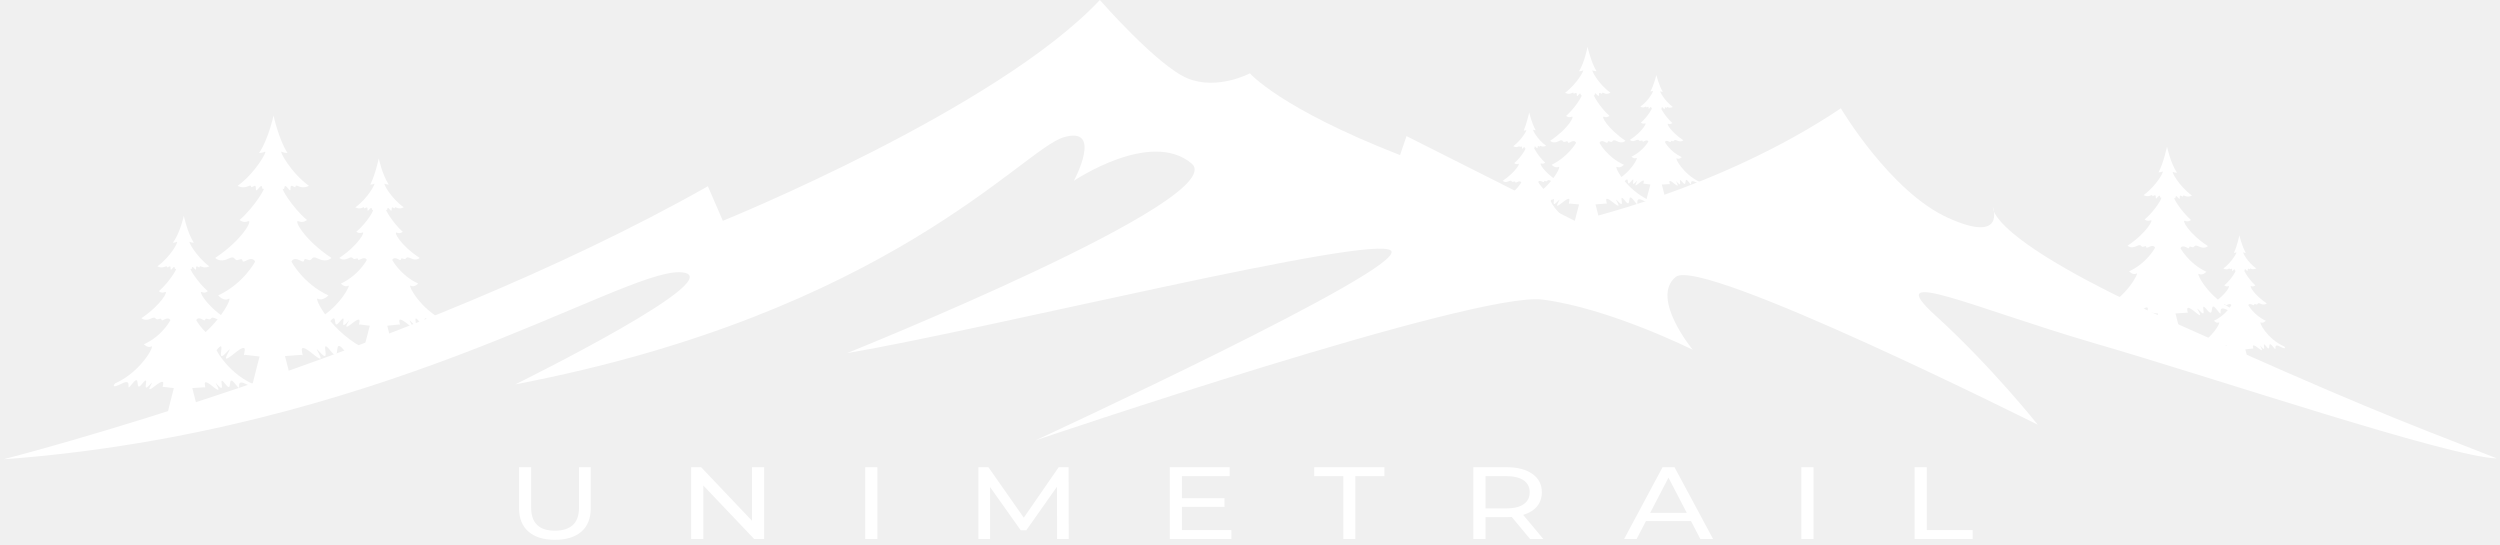
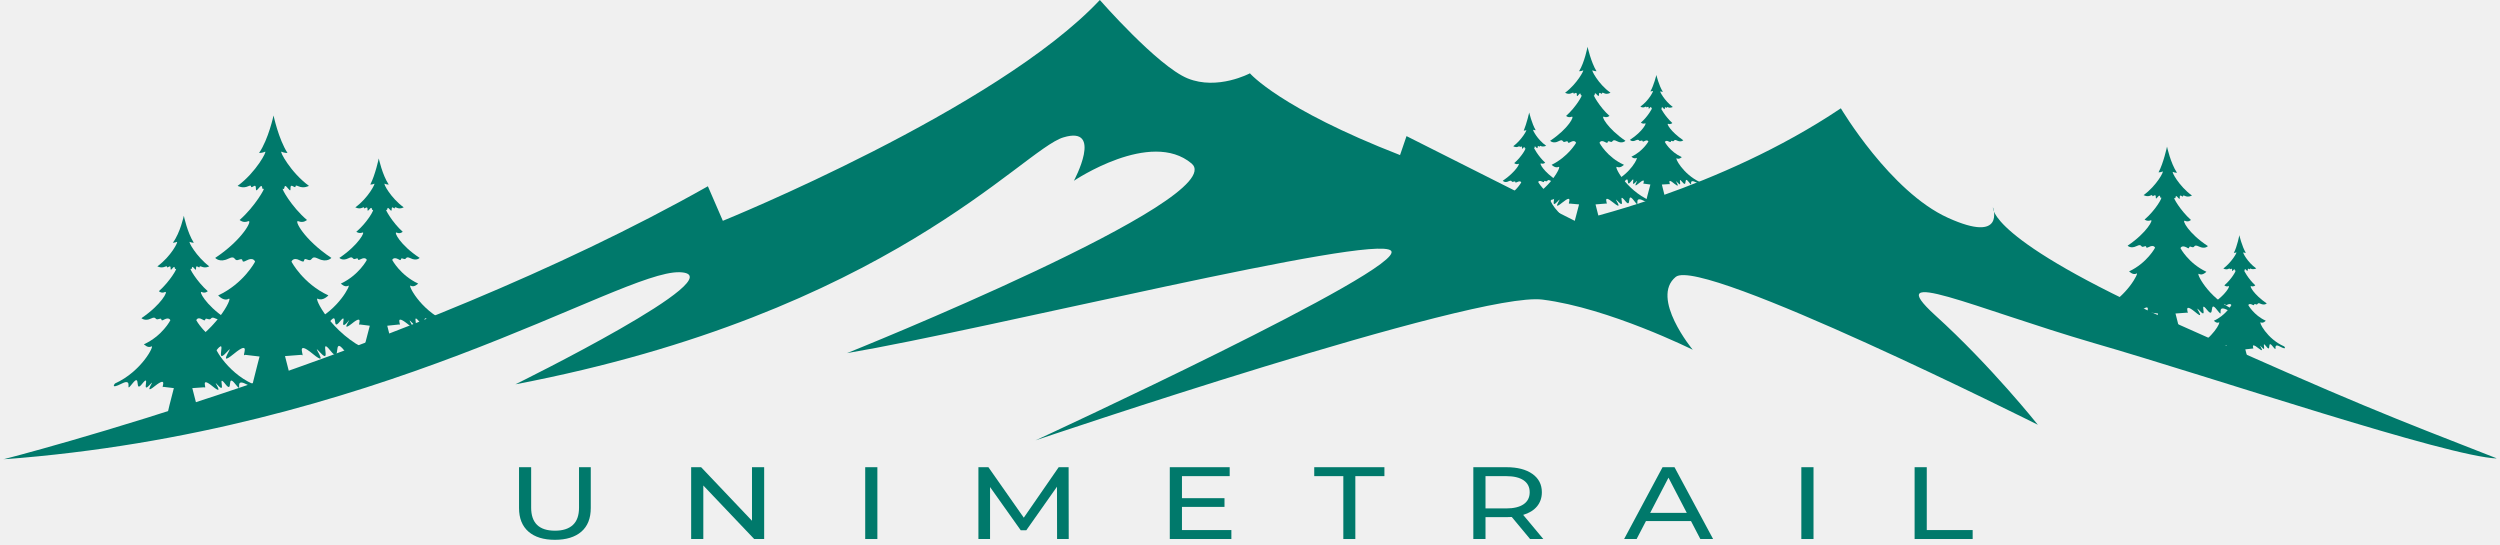
<svg xmlns="http://www.w3.org/2000/svg" width="202" height="44" viewBox="0 0 202 44" fill="none">
-   <path fill-rule="evenodd" clip-rule="evenodd" d="M22.102 9.33C22.102 9.33 22.504 11.237 23.23 12.361C23.23 12.361 22.947 12.361 22.747 12.258C22.545 12.156 23.471 13.927 24.962 15.017C24.962 15.017 24.559 15.255 24.116 15.051C23.673 14.846 24.076 15.289 23.673 15.051C23.27 14.812 23.673 15.731 23.27 15.221C22.867 14.71 23.069 15.391 22.867 15.255C22.666 15.119 23.552 16.719 24.802 17.774C24.802 17.774 24.519 18.047 24.116 17.877C23.714 17.706 24.519 19.341 26.776 20.839C26.776 20.839 26.413 21.247 25.728 20.907C25.043 20.567 25.326 21.18 24.841 20.976C24.358 20.771 24.802 21.349 24.237 21.043C23.673 20.736 23.552 21.145 23.552 21.145C23.552 21.145 24.479 22.916 26.534 23.869C26.534 23.869 26.091 24.346 25.688 24.142C25.285 23.904 26.736 26.968 29.797 28.33C29.797 28.33 30.402 29.045 28.992 28.33C27.582 27.615 28.83 29.624 27.823 28.33C26.815 27.036 27.662 29.556 26.695 28.33C25.728 27.104 26.856 29.556 25.889 28.5C24.922 27.445 26.815 29.862 25.285 28.602C23.754 27.343 24.721 28.977 24.358 28.67L23.028 28.772C23.028 28.772 24.036 32.586 23.995 32.926L20.006 32.995C19.966 32.62 20.973 28.807 20.973 28.807L19.805 28.67C19.442 28.943 20.41 27.343 18.879 28.602C17.347 29.862 19.241 27.445 18.274 28.5C17.307 29.556 18.436 27.104 17.468 28.33C16.501 29.556 17.347 27.036 16.34 28.33C15.333 29.624 16.581 27.615 15.171 28.33C13.761 29.045 14.366 28.33 14.366 28.33C17.388 26.968 18.879 23.937 18.475 24.142C18.072 24.38 17.629 23.869 17.629 23.869C19.684 22.916 20.611 21.145 20.611 21.145C20.611 21.145 20.49 20.736 19.925 21.043C19.362 21.349 19.805 20.805 19.322 20.976C18.838 21.18 19.12 20.567 18.436 20.907C17.75 21.247 17.388 20.839 17.388 20.839C19.644 19.341 20.449 17.706 20.047 17.877C19.644 18.047 19.362 17.774 19.362 17.774C20.611 16.685 21.497 15.084 21.296 15.255C21.094 15.391 21.296 14.71 20.892 15.221C20.49 15.731 20.852 14.812 20.49 15.051C20.087 15.289 20.49 14.846 20.047 15.051C19.603 15.255 19.201 15.017 19.201 15.017C20.692 13.927 21.618 12.156 21.416 12.258C21.215 12.361 20.933 12.361 20.933 12.361C21.699 11.237 22.102 9.33 22.102 9.33Z" fill="white" />
-   <path fill-rule="evenodd" clip-rule="evenodd" d="M30.605 12.801C30.605 12.801 30.887 14.129 31.411 14.913C31.411 14.913 31.209 14.913 31.088 14.844C30.928 14.776 31.572 16.002 32.619 16.751C32.619 16.751 32.338 16.922 32.055 16.785C31.773 16.649 32.016 16.955 31.773 16.785C31.531 16.615 31.773 17.262 31.491 16.922C31.209 16.581 31.371 17.057 31.209 16.955C31.088 16.853 31.693 17.977 32.539 18.726C32.539 18.726 32.338 18.93 32.055 18.794C31.773 18.692 32.338 19.816 33.909 20.837C33.909 20.837 33.667 21.11 33.184 20.871C32.7 20.632 32.902 21.041 32.579 20.905C32.257 20.769 32.539 21.178 32.176 20.939C31.773 20.735 31.693 21.007 31.693 21.007C31.693 21.007 32.338 22.233 33.788 22.914C33.788 22.914 33.465 23.255 33.184 23.084C32.902 22.914 33.909 25.025 36.044 25.979C36.044 25.979 36.447 26.49 35.48 25.979C34.513 25.502 35.36 26.864 34.674 25.979C33.989 25.093 34.553 26.83 33.869 25.979C33.184 25.127 33.989 26.83 33.305 26.081C32.619 25.366 33.95 27.034 32.902 26.148C31.814 25.297 32.498 26.421 32.257 26.217L31.29 26.319C31.29 26.319 31.974 28.941 31.974 29.214L29.194 29.247C29.154 29.009 29.88 26.319 29.88 26.319L29.073 26.217C28.832 26.421 29.477 25.297 28.429 26.148C27.341 27 28.671 25.331 28.027 26.081C27.341 26.795 28.147 25.127 27.462 25.979C26.777 26.83 27.382 25.093 26.656 25.979C25.972 26.864 26.817 25.502 25.85 25.979C24.883 26.49 25.286 25.979 25.286 25.979C27.382 25.025 28.389 22.914 28.147 23.084C27.865 23.255 27.543 22.914 27.543 22.914C28.994 22.233 29.638 21.007 29.638 21.007C29.638 21.007 29.558 20.735 29.154 20.939C28.751 21.143 29.073 20.769 28.751 20.905C28.429 21.041 28.59 20.632 28.147 20.871C27.663 21.11 27.422 20.837 27.422 20.837C28.994 19.781 29.558 18.657 29.275 18.794C28.994 18.896 28.792 18.726 28.792 18.726C29.678 17.977 30.283 16.888 30.121 16.955C30.001 17.057 30.121 16.581 29.839 16.922C29.558 17.262 29.839 16.649 29.558 16.785C29.275 16.955 29.558 16.649 29.275 16.785C28.994 16.922 28.711 16.751 28.711 16.751C29.759 16.002 30.363 14.776 30.242 14.844C30.121 14.913 29.92 14.913 29.92 14.913C30.323 14.129 30.605 12.801 30.605 12.801Z" fill="white" />
-   <path fill-rule="evenodd" clip-rule="evenodd" d="M14.853 17.434C14.853 17.434 15.135 18.796 15.659 19.613C15.659 19.613 15.457 19.613 15.337 19.544C15.175 19.476 15.861 20.736 16.907 21.519C16.907 21.519 16.626 21.69 16.304 21.553C15.981 21.417 16.263 21.724 15.981 21.553C15.699 21.384 15.981 22.03 15.699 21.69C15.416 21.349 15.578 21.826 15.416 21.724C15.256 21.622 15.901 22.745 16.787 23.528C16.787 23.528 16.585 23.733 16.304 23.597C16.021 23.46 16.585 24.618 18.197 25.707C18.197 25.707 17.955 25.98 17.431 25.741C16.948 25.503 17.15 25.912 16.787 25.776C16.424 25.639 16.747 26.048 16.344 25.81C15.94 25.572 15.861 25.878 15.861 25.878C15.861 25.878 16.545 27.138 17.995 27.818C17.995 27.818 17.673 28.159 17.392 27.989C17.19 27.853 18.238 30.031 20.413 31.019C20.413 31.019 20.857 31.53 19.85 31.019C18.842 30.508 19.729 31.939 19.003 31.019C18.278 30.1 18.883 31.904 18.197 31.019C17.512 30.134 18.318 31.904 17.633 31.155C16.948 30.406 18.318 32.143 17.19 31.224C16.102 30.338 16.787 31.495 16.505 31.292L15.538 31.36C15.538 31.36 16.263 34.083 16.223 34.322L13.362 34.356C13.322 34.083 14.047 31.36 14.047 31.36L13.201 31.257C12.96 31.462 13.644 30.304 12.517 31.19C11.428 32.075 12.758 30.372 12.072 31.121C11.388 31.87 12.194 30.134 11.508 30.985C10.824 31.87 11.428 30.066 10.703 30.985C9.978 31.904 10.864 30.475 9.857 30.985C8.849 31.495 9.293 30.985 9.293 30.985C11.469 29.998 12.517 27.853 12.234 27.989C11.952 28.16 11.629 27.818 11.629 27.818C13.12 27.138 13.765 25.878 13.765 25.878C13.765 25.878 13.684 25.605 13.282 25.81C12.879 26.048 13.201 25.639 12.839 25.776C12.476 25.912 12.677 25.503 12.194 25.741C11.71 25.98 11.428 25.707 11.428 25.707C13.039 24.618 13.644 23.46 13.322 23.597C13.039 23.733 12.839 23.528 12.839 23.528C13.725 22.745 14.37 21.622 14.208 21.724C14.047 21.826 14.208 21.349 13.927 21.69C13.644 22.03 13.927 21.384 13.644 21.553C13.362 21.724 13.644 21.417 13.322 21.553C12.999 21.69 12.717 21.519 12.717 21.519C13.806 20.736 14.45 19.476 14.289 19.544C14.128 19.613 13.966 19.613 13.966 19.613C14.571 18.796 14.853 17.434 14.853 17.434Z" fill="white" />
+   <path fill-rule="evenodd" clip-rule="evenodd" d="M22.102 9.33C22.102 9.33 22.504 11.237 23.23 12.361C23.23 12.361 22.947 12.361 22.747 12.258C22.545 12.156 23.471 13.927 24.962 15.017C24.962 15.017 24.559 15.255 24.116 15.051C23.673 14.846 24.076 15.289 23.673 15.051C23.27 14.812 23.673 15.731 23.27 15.221C22.867 14.71 23.069 15.391 22.867 15.255C22.666 15.119 23.552 16.719 24.802 17.774C24.802 17.774 24.519 18.047 24.116 17.877C23.714 17.706 24.519 19.341 26.776 20.839C26.776 20.839 26.413 21.247 25.728 20.907C25.043 20.567 25.326 21.18 24.841 20.976C24.358 20.771 24.802 21.349 24.237 21.043C23.673 20.736 23.552 21.145 23.552 21.145C23.552 21.145 24.479 22.916 26.534 23.869C26.534 23.869 26.091 24.346 25.688 24.142C25.285 23.904 26.736 26.968 29.797 28.33C29.797 28.33 30.402 29.045 28.992 28.33C27.582 27.615 28.83 29.624 27.823 28.33C26.815 27.036 27.662 29.556 26.695 28.33C25.728 27.104 26.856 29.556 25.889 28.5C24.922 27.445 26.815 29.862 25.285 28.602C23.754 27.343 24.721 28.977 24.358 28.67L23.028 28.772C23.028 28.772 24.036 32.586 23.995 32.926L20.006 32.995C19.966 32.62 20.973 28.807 20.973 28.807L19.805 28.67C19.442 28.943 20.41 27.343 18.879 28.602C17.347 29.862 19.241 27.445 18.274 28.5C17.307 29.556 18.436 27.104 17.468 28.33C16.501 29.556 17.347 27.036 16.34 28.33C15.333 29.624 16.581 27.615 15.171 28.33C13.761 29.045 14.366 28.33 14.366 28.33C17.388 26.968 18.879 23.937 18.475 24.142C18.072 24.38 17.629 23.869 17.629 23.869C19.684 22.916 20.611 21.145 20.611 21.145C20.611 21.145 20.49 20.736 19.925 21.043C19.362 21.349 19.805 20.805 19.322 20.976C18.838 21.18 19.12 20.567 18.436 20.907C17.75 21.247 17.388 20.839 17.388 20.839C19.644 19.341 20.449 17.706 20.047 17.877C19.644 18.047 19.362 17.774 19.362 17.774C20.611 16.685 21.497 15.084 21.296 15.255C21.094 15.391 21.296 14.71 20.892 15.221C20.49 15.731 20.852 14.812 20.49 15.051C20.087 15.289 20.49 14.846 20.047 15.051C19.603 15.255 19.201 15.017 19.201 15.017C20.692 13.927 21.618 12.156 21.416 12.258C21.215 12.361 20.933 12.361 20.933 12.361C21.699 11.237 22.102 9.33 22.102 9.33Z" fill="#00796B" />
+   <path fill-rule="evenodd" clip-rule="evenodd" d="M30.605 12.801C30.605 12.801 30.887 14.129 31.411 14.913C31.411 14.913 31.209 14.913 31.088 14.844C30.928 14.776 31.572 16.002 32.619 16.751C32.619 16.751 32.338 16.922 32.055 16.785C31.773 16.649 32.016 16.955 31.773 16.785C31.531 16.615 31.773 17.262 31.491 16.922C31.209 16.581 31.371 17.057 31.209 16.955C31.088 16.853 31.693 17.977 32.539 18.726C32.539 18.726 32.338 18.93 32.055 18.794C31.773 18.692 32.338 19.816 33.909 20.837C33.909 20.837 33.667 21.11 33.184 20.871C32.7 20.632 32.902 21.041 32.579 20.905C32.257 20.769 32.539 21.178 32.176 20.939C31.773 20.735 31.693 21.007 31.693 21.007C31.693 21.007 32.338 22.233 33.788 22.914C33.788 22.914 33.465 23.255 33.184 23.084C32.902 22.914 33.909 25.025 36.044 25.979C36.044 25.979 36.447 26.49 35.48 25.979C34.513 25.502 35.36 26.864 34.674 25.979C33.989 25.093 34.553 26.83 33.869 25.979C33.184 25.127 33.989 26.83 33.305 26.081C32.619 25.366 33.95 27.034 32.902 26.148C31.814 25.297 32.498 26.421 32.257 26.217L31.29 26.319C31.29 26.319 31.974 28.941 31.974 29.214L29.194 29.247C29.154 29.009 29.88 26.319 29.88 26.319L29.073 26.217C28.832 26.421 29.477 25.297 28.429 26.148C27.341 27 28.671 25.331 28.027 26.081C27.341 26.795 28.147 25.127 27.462 25.979C26.777 26.83 27.382 25.093 26.656 25.979C25.972 26.864 26.817 25.502 25.85 25.979C24.883 26.49 25.286 25.979 25.286 25.979C27.382 25.025 28.389 22.914 28.147 23.084C27.865 23.255 27.543 22.914 27.543 22.914C28.994 22.233 29.638 21.007 29.638 21.007C29.638 21.007 29.558 20.735 29.154 20.939C28.751 21.143 29.073 20.769 28.751 20.905C28.429 21.041 28.59 20.632 28.147 20.871C27.663 21.11 27.422 20.837 27.422 20.837C28.994 19.781 29.558 18.657 29.275 18.794C28.994 18.896 28.792 18.726 28.792 18.726C29.678 17.977 30.283 16.888 30.121 16.955C30.001 17.057 30.121 16.581 29.839 16.922C29.558 17.262 29.839 16.649 29.558 16.785C29.275 16.955 29.558 16.649 29.275 16.785C28.994 16.922 28.711 16.751 28.711 16.751C29.759 16.002 30.363 14.776 30.242 14.844C30.121 14.913 29.92 14.913 29.92 14.913C30.323 14.129 30.605 12.801 30.605 12.801Z" fill="#00796B" />
+   <path fill-rule="evenodd" clip-rule="evenodd" d="M14.853 17.434C14.853 17.434 15.135 18.796 15.659 19.613C15.659 19.613 15.457 19.613 15.337 19.544C15.175 19.476 15.861 20.736 16.907 21.519C16.907 21.519 16.626 21.69 16.304 21.553C15.981 21.417 16.263 21.724 15.981 21.553C15.699 21.384 15.981 22.03 15.699 21.69C15.416 21.349 15.578 21.826 15.416 21.724C15.256 21.622 15.901 22.745 16.787 23.528C16.787 23.528 16.585 23.733 16.304 23.597C16.021 23.46 16.585 24.618 18.197 25.707C18.197 25.707 17.955 25.98 17.431 25.741C16.948 25.503 17.15 25.912 16.787 25.776C16.424 25.639 16.747 26.048 16.344 25.81C15.94 25.572 15.861 25.878 15.861 25.878C15.861 25.878 16.545 27.138 17.995 27.818C17.995 27.818 17.673 28.159 17.392 27.989C17.19 27.853 18.238 30.031 20.413 31.019C20.413 31.019 20.857 31.53 19.85 31.019C18.842 30.508 19.729 31.939 19.003 31.019C18.278 30.1 18.883 31.904 18.197 31.019C17.512 30.134 18.318 31.904 17.633 31.155C16.948 30.406 18.318 32.143 17.19 31.224C16.102 30.338 16.787 31.495 16.505 31.292L15.538 31.36C15.538 31.36 16.263 34.083 16.223 34.322L13.362 34.356C13.322 34.083 14.047 31.36 14.047 31.36L13.201 31.257C12.96 31.462 13.644 30.304 12.517 31.19C11.428 32.075 12.758 30.372 12.072 31.121C11.388 31.87 12.194 30.134 11.508 30.985C10.824 31.87 11.428 30.066 10.703 30.985C9.978 31.904 10.864 30.475 9.857 30.985C8.849 31.495 9.293 30.985 9.293 30.985C11.469 29.998 12.517 27.853 12.234 27.989C11.952 28.16 11.629 27.818 11.629 27.818C13.12 27.138 13.765 25.878 13.765 25.878C13.765 25.878 13.684 25.605 13.282 25.81C12.879 26.048 13.201 25.639 12.839 25.776C12.476 25.912 12.677 25.503 12.194 25.741C11.71 25.98 11.428 25.707 11.428 25.707C13.039 24.618 13.644 23.46 13.322 23.597C13.039 23.733 12.839 23.528 12.839 23.528C13.725 22.745 14.37 21.622 14.208 21.724C14.047 21.826 14.208 21.349 13.927 21.69C13.644 22.03 13.927 21.384 13.644 21.553C13.362 21.724 13.644 21.417 13.322 21.553C12.999 21.69 12.717 21.519 12.717 21.519C13.806 20.736 14.45 19.476 14.289 19.544C14.128 19.613 13.966 19.613 13.966 19.613C14.571 18.796 14.853 17.434 14.853 17.434Z" fill="#00796B" />
  <mask id="mask0_406_30626" style="mask-type:luminance" maskUnits="userSpaceOnUse" x="0" y="0" width="202" height="38">
    <path d="M0 0H201.72V37.134H0V0Z" fill="white" />
  </mask>
  <g mask="url(#mask0_406_30626)">
-     <path fill-rule="evenodd" clip-rule="evenodd" d="M0.264 37.114C0.264 37.114 32.78 28.84 57.197 15.05L58.406 17.842C58.406 17.842 80.567 8.853 88.867 0C88.867 0 93.541 5.346 95.959 6.333C98.376 7.321 100.994 5.924 100.994 5.924C100.994 5.924 103.413 8.751 113.123 12.53L113.647 10.998L127.306 17.876C127.306 17.876 138.91 15.356 148.741 8.751C148.741 8.751 152.73 15.492 157.404 17.603C162.078 19.715 161.03 16.752 161.03 16.752C161.03 16.752 160.506 19.271 175.576 26.014C190.645 32.756 192.982 33.607 201.765 37.046C197.777 36.909 178.839 30.508 169.17 27.716C159.499 24.89 151.884 21.383 156.357 25.469C160.87 29.555 164.657 34.322 164.657 34.322C164.657 34.322 137.499 20.702 135.404 22.37C133.31 24.073 136.775 28.261 136.775 28.261C136.775 28.261 130.005 24.89 124.646 24.209C119.287 23.494 83.669 35.582 83.669 35.582C83.669 35.582 113.767 21.69 112.397 20.259C111.028 18.863 79.881 26.592 68.439 28.533C68.439 28.533 99.584 16.037 96.281 13.211C92.977 10.419 86.771 14.607 86.771 14.607C86.771 14.607 89.189 10.113 85.925 11.1C82.622 12.088 71.743 25.299 41.644 31.053C41.644 31.053 59.776 22.132 54.9 21.995C50.025 21.893 30.524 34.867 0.264 37.114Z" fill="white" />
+     <path fill-rule="evenodd" clip-rule="evenodd" d="M0.264 37.114C0.264 37.114 32.78 28.84 57.197 15.05L58.406 17.842C58.406 17.842 80.567 8.853 88.867 0C88.867 0 93.541 5.346 95.959 6.333C98.376 7.321 100.994 5.924 100.994 5.924C100.994 5.924 103.413 8.751 113.123 12.53L113.647 10.998L127.306 17.876C127.306 17.876 138.91 15.356 148.741 8.751C148.741 8.751 152.73 15.492 157.404 17.603C162.078 19.715 161.03 16.752 161.03 16.752C161.03 16.752 160.506 19.271 175.576 26.014C190.645 32.756 192.982 33.607 201.765 37.046C197.777 36.909 178.839 30.508 169.17 27.716C159.499 24.89 151.884 21.383 156.357 25.469C160.87 29.555 164.657 34.322 164.657 34.322C164.657 34.322 137.499 20.702 135.404 22.37C133.31 24.073 136.775 28.261 136.775 28.261C136.775 28.261 130.005 24.89 124.646 24.209C119.287 23.494 83.669 35.582 83.669 35.582C83.669 35.582 113.767 21.69 112.397 20.259C111.028 18.863 79.881 26.592 68.439 28.533C68.439 28.533 99.584 16.037 96.281 13.211C92.977 10.419 86.771 14.607 86.771 14.607C86.771 14.607 89.189 10.113 85.925 11.1C82.622 12.088 71.743 25.299 41.644 31.053C41.644 31.053 59.776 22.132 54.9 21.995C50.025 21.893 30.524 34.867 0.264 37.114Z" fill="#00796B" />
  </g>
-   <path fill-rule="evenodd" clip-rule="evenodd" d="M128.274 3.781C128.274 3.781 128.556 5.041 128.999 5.756C128.999 5.756 128.838 5.756 128.676 5.688C128.556 5.62 129.12 6.778 130.127 7.492C130.127 7.492 129.845 7.663 129.603 7.527C129.321 7.391 129.564 7.696 129.321 7.527C129.08 7.391 129.321 7.969 129.04 7.663C128.757 7.322 128.919 7.799 128.798 7.696C128.676 7.594 129.241 8.651 130.047 9.365C130.047 9.365 129.845 9.536 129.603 9.433C129.321 9.331 129.886 10.387 131.336 11.375C131.336 11.375 131.094 11.646 130.651 11.408C130.208 11.17 130.369 11.579 130.088 11.442C129.765 11.306 130.047 11.681 129.684 11.477C129.321 11.272 129.241 11.544 129.241 11.544C129.241 11.544 129.845 12.702 131.215 13.315C131.215 13.315 130.933 13.621 130.651 13.485C130.369 13.35 131.336 15.325 133.311 16.209C133.311 16.209 133.713 16.686 132.787 16.209C131.86 15.732 132.666 17.06 132.022 16.209C131.377 15.358 131.9 16.992 131.296 16.209C130.651 15.426 131.417 16.992 130.772 16.311C130.127 15.63 131.377 17.196 130.369 16.38C129.362 15.563 130.007 16.618 129.765 16.447L128.919 16.516C128.919 16.516 129.564 19.002 129.564 19.24L126.944 19.273C126.904 19.035 127.589 16.516 127.589 16.516L126.823 16.447C126.582 16.618 127.226 15.563 126.219 16.38C125.211 17.196 126.461 15.63 125.816 16.311C125.171 16.992 125.937 15.392 125.292 16.209C124.648 16.992 125.211 15.358 124.567 16.209C123.922 17.06 124.728 15.732 123.801 16.209C122.875 16.686 123.277 16.209 123.277 16.209C125.252 15.325 126.219 13.35 125.937 13.485C125.654 13.621 125.373 13.315 125.373 13.315C126.702 12.668 127.347 11.544 127.347 11.544C127.347 11.544 127.266 11.272 126.904 11.477C126.542 11.681 126.823 11.306 126.501 11.442C126.178 11.579 126.38 11.17 125.937 11.408C125.494 11.646 125.252 11.375 125.252 11.375C126.743 10.387 127.266 9.331 126.985 9.433C126.702 9.536 126.542 9.365 126.542 9.365C127.347 8.651 127.911 7.629 127.79 7.696C127.669 7.799 127.79 7.356 127.549 7.663C127.266 8.003 127.549 7.391 127.266 7.527C127.025 7.663 127.266 7.391 126.985 7.527C126.702 7.663 126.461 7.492 126.461 7.492C127.428 6.778 128.033 5.62 127.911 5.688C127.79 5.756 127.589 5.756 127.589 5.756C128.033 5.041 128.274 3.781 128.274 3.781Z" fill="white" />
-   <path fill-rule="evenodd" clip-rule="evenodd" d="M133.834 6.057C133.834 6.057 134.035 6.908 134.358 7.419C134.358 7.419 134.237 7.419 134.156 7.385C134.076 7.35 134.478 8.134 135.164 8.645C135.164 8.645 134.962 8.747 134.801 8.678C134.599 8.576 134.801 8.781 134.599 8.678C134.438 8.576 134.599 8.985 134.399 8.747C134.197 8.508 134.318 8.814 134.237 8.781C134.156 8.712 134.559 9.427 135.123 9.938C135.123 9.938 135.002 10.074 134.801 10.007C134.6 9.938 135.002 10.653 136.01 11.334C136.01 11.334 135.849 11.504 135.526 11.368C135.204 11.198 135.325 11.471 135.123 11.402C134.921 11.3 135.123 11.573 134.842 11.436C134.599 11.3 134.519 11.471 134.519 11.471C134.519 11.471 134.921 12.253 135.888 12.696C135.888 12.696 135.688 12.9 135.486 12.798C135.285 12.696 135.969 14.058 137.34 14.705C137.34 14.705 137.622 15.012 136.977 14.705C136.333 14.399 136.896 15.284 136.453 14.705C136.01 14.126 136.373 15.25 135.929 14.705C135.486 14.16 136.01 15.25 135.566 14.773C135.123 14.297 135.969 15.386 135.285 14.841C134.6 14.262 135.043 15.012 134.882 14.875L134.278 14.91C134.278 14.91 134.721 16.646 134.721 16.782L132.908 16.816C132.867 16.646 133.351 14.91 133.351 14.91L132.827 14.841C132.666 14.977 133.109 14.228 132.424 14.808C131.739 15.386 132.585 14.262 132.142 14.739C131.699 15.216 132.222 14.092 131.779 14.671C131.336 15.216 131.739 14.092 131.255 14.671C130.812 15.25 131.377 14.364 130.732 14.671C130.087 14.977 130.369 14.671 130.369 14.671C131.739 14.058 132.424 12.662 132.222 12.764C132.021 12.866 131.82 12.662 131.82 12.662C132.746 12.22 133.189 11.436 133.189 11.436C133.189 11.436 133.149 11.266 132.867 11.402C132.625 11.538 132.827 11.3 132.585 11.368C132.384 11.471 132.504 11.198 132.182 11.334C131.86 11.504 131.699 11.3 131.699 11.3C132.746 10.619 133.109 9.87 132.908 9.972C132.706 10.04 132.585 9.904 132.585 9.904C133.149 9.427 133.552 8.678 133.471 8.747C133.391 8.814 133.471 8.508 133.311 8.712C133.109 8.951 133.311 8.542 133.109 8.645C132.947 8.747 133.109 8.542 132.908 8.645C132.706 8.747 132.544 8.61 132.544 8.61C133.23 8.134 133.633 7.316 133.552 7.35C133.471 7.385 133.351 7.385 133.351 7.385C133.633 6.908 133.834 6.057 133.834 6.057Z" fill="white" />
-   <path fill-rule="evenodd" clip-rule="evenodd" d="M123.561 9.09C123.561 9.09 123.763 9.975 124.085 10.52C124.085 10.52 123.964 10.52 123.883 10.486C123.803 10.452 124.206 11.269 124.931 11.78C124.931 11.78 124.73 11.882 124.528 11.814C124.326 11.712 124.528 11.916 124.326 11.814C124.166 11.712 124.326 12.12 124.125 11.916C123.923 11.678 124.044 12.018 123.964 11.95C123.883 11.882 124.287 12.631 124.85 13.142C124.85 13.142 124.73 13.278 124.528 13.209C124.326 13.142 124.73 13.891 125.778 14.571C125.778 14.571 125.616 14.742 125.293 14.606C124.971 14.435 125.092 14.708 124.89 14.64C124.649 14.538 124.89 14.81 124.609 14.674C124.326 14.538 124.287 14.708 124.287 14.708C124.287 14.708 124.73 15.525 125.697 15.968C125.697 15.968 125.495 16.206 125.293 16.104C125.092 16.002 125.778 17.432 127.188 18.045C127.188 18.045 127.469 18.385 126.824 18.045C126.18 17.704 126.745 18.657 126.261 18.045C125.778 17.432 126.18 18.623 125.737 18.045C125.293 17.466 125.817 18.623 125.374 18.113C124.931 17.636 125.817 18.759 125.092 18.181C124.366 17.602 124.811 18.352 124.649 18.215L124.044 18.283C124.044 18.283 124.528 20.054 124.488 20.224L122.634 20.258C122.594 20.087 123.077 18.317 123.077 18.317L122.554 18.249C122.392 18.385 122.835 17.636 122.111 18.215C121.385 18.794 122.272 17.67 121.829 18.147C121.385 18.623 121.909 17.5 121.466 18.079C121.022 18.657 121.425 17.466 120.942 18.079C120.458 18.692 121.063 17.739 120.377 18.079C119.733 18.419 120.015 18.079 120.015 18.079C121.425 17.432 122.111 16.035 121.909 16.138C121.708 16.24 121.506 16.002 121.506 16.002C122.473 15.559 122.916 14.742 122.916 14.742C122.916 14.742 122.876 14.571 122.594 14.708C122.312 14.844 122.554 14.606 122.312 14.674C122.07 14.776 122.232 14.504 121.909 14.64C121.587 14.81 121.425 14.606 121.425 14.606C122.473 13.891 122.876 13.142 122.675 13.244C122.473 13.312 122.352 13.176 122.352 13.176C122.956 12.665 123.359 11.916 123.239 11.984C123.158 12.052 123.239 11.745 123.078 11.95C122.876 12.189 123.078 11.745 122.876 11.848C122.715 11.95 122.876 11.745 122.675 11.848C122.473 11.95 122.272 11.814 122.272 11.814C122.956 11.303 123.399 10.486 123.32 10.52C123.239 10.554 123.118 10.554 123.118 10.554C123.359 9.975 123.561 9.09 123.561 9.09Z" fill="white" />
-   <path fill-rule="evenodd" clip-rule="evenodd" d="M175.095 11.848C175.095 11.848 175.377 13.176 175.901 13.959C175.901 13.959 175.699 13.959 175.578 13.891C175.418 13.823 176.063 15.049 177.109 15.798C177.109 15.798 176.828 15.968 176.545 15.831C176.263 15.695 176.506 16.002 176.263 15.831C175.982 15.662 176.263 16.308 175.982 15.968C175.699 15.627 175.861 16.104 175.699 16.002C175.539 15.9 176.183 17.024 177.03 17.773C177.03 17.773 176.828 17.977 176.545 17.841C176.263 17.739 176.828 18.862 178.399 19.883C178.399 19.883 178.157 20.156 177.674 19.918C177.19 19.679 177.392 20.088 177.069 19.952C176.747 19.816 177.03 20.224 176.666 19.986C176.263 19.781 176.183 20.054 176.183 20.054C176.183 20.054 176.828 21.28 178.278 21.96C178.278 21.96 177.956 22.301 177.674 22.131C177.392 21.96 178.399 24.071 180.494 25.025C180.494 25.025 180.897 25.535 179.931 25.025C178.964 24.549 179.809 25.91 179.124 25.025C178.44 24.14 179.003 25.877 178.319 25.025C177.633 24.174 178.44 25.877 177.754 25.127C177.069 24.413 178.399 26.081 177.352 25.195C176.304 24.344 176.949 25.468 176.707 25.264L175.78 25.331C175.78 25.331 176.465 27.954 176.465 28.226L173.685 28.259C173.644 28.021 174.37 25.331 174.37 25.331L173.564 25.229C173.322 25.433 173.967 24.31 172.919 25.162C171.831 26.013 173.161 24.344 172.517 25.093C171.831 25.808 172.637 24.14 171.952 24.991C171.267 25.842 171.872 24.106 171.146 24.991C170.462 25.877 171.307 24.515 170.34 24.991C169.373 25.502 169.776 24.991 169.776 24.991C171.872 24.038 172.879 21.927 172.637 22.096C172.355 22.267 172.033 21.927 172.033 21.927C173.484 21.245 174.128 20.02 174.128 20.02C174.128 20.02 174.048 19.747 173.644 19.952C173.241 20.156 173.564 19.781 173.241 19.918C172.919 20.054 173.12 19.645 172.637 19.883C172.153 20.122 171.912 19.85 171.912 19.85C173.484 18.794 174.048 17.67 173.765 17.806C173.484 17.908 173.282 17.739 173.282 17.739C174.168 16.989 174.773 15.9 174.611 15.968C174.491 16.07 174.611 15.593 174.33 15.934C174.048 16.275 174.33 15.662 174.048 15.798C173.765 15.968 174.048 15.662 173.765 15.798C173.484 15.934 173.201 15.764 173.201 15.764C174.249 15.015 174.894 13.789 174.732 13.856C174.611 13.925 174.41 13.925 174.41 13.925C174.813 13.176 175.095 11.848 175.095 11.848Z" fill="white" />
-   <path fill-rule="evenodd" clip-rule="evenodd" d="M180.938 19.002C180.938 19.002 181.14 19.887 181.462 20.431C181.462 20.431 181.341 20.431 181.26 20.398C181.179 20.364 181.583 21.181 182.308 21.692C182.308 21.692 182.107 21.793 181.905 21.726C181.703 21.624 181.905 21.828 181.703 21.726C181.542 21.624 181.703 22.032 181.502 21.828C181.3 21.59 181.421 21.93 181.341 21.862C181.26 21.793 181.664 22.543 182.227 23.054C182.227 23.054 182.107 23.19 181.905 23.122C181.703 23.054 182.107 23.803 183.153 24.518C183.153 24.518 182.993 24.688 182.67 24.552C182.348 24.381 182.469 24.688 182.267 24.586C182.026 24.483 182.267 24.756 181.986 24.62C181.703 24.483 181.664 24.654 181.664 24.654C181.664 24.654 182.107 25.471 183.074 25.914C183.074 25.914 182.872 26.152 182.67 26.05C182.469 25.948 183.153 27.378 184.565 27.991C184.565 27.991 184.846 28.331 184.201 27.991C183.557 27.651 184.12 28.604 183.637 27.991C183.153 27.378 183.557 28.569 183.114 27.991C182.67 27.412 183.194 28.569 182.751 28.059C182.308 27.582 183.194 28.706 182.469 28.127C181.743 27.549 182.186 28.297 182.026 28.161L181.421 28.229C181.421 28.229 181.905 30 181.865 30.17L180.011 30.204C179.971 30.033 180.454 28.229 180.454 28.229L179.931 28.161C179.769 28.297 180.212 27.549 179.487 28.127C178.762 28.706 179.649 27.582 179.205 28.059C178.762 28.535 179.286 27.412 178.842 27.991C178.399 28.569 178.802 27.378 178.319 27.991C177.835 28.604 178.44 27.651 177.754 27.991C177.11 28.331 177.392 27.991 177.392 27.991C178.802 27.344 179.487 25.948 179.286 26.05C179.085 26.152 178.883 25.914 178.883 25.914C179.85 25.471 180.293 24.654 180.293 24.654C180.293 24.654 180.253 24.483 179.971 24.62C179.688 24.756 179.931 24.518 179.688 24.586C179.447 24.688 179.609 24.416 179.286 24.552C178.964 24.723 178.802 24.518 178.802 24.518C179.85 23.803 180.253 23.054 180.052 23.122C179.85 23.19 179.729 23.054 179.729 23.054C180.333 22.543 180.736 21.793 180.616 21.862C180.535 21.93 180.616 21.624 180.454 21.828C180.253 22.066 180.454 21.624 180.253 21.726C180.092 21.828 180.253 21.624 180.052 21.726C179.85 21.828 179.649 21.692 179.649 21.692C180.333 21.181 180.776 20.364 180.696 20.398C180.616 20.431 180.495 20.431 180.495 20.431C180.776 19.887 180.938 19.002 180.938 19.002Z" fill="white" />
-   <path d="M44.836 43.617C43.922 43.617 43.211 43.398 42.702 42.957C42.193 42.514 41.938 41.879 41.938 41.049V37.75H42.917V41.016C42.917 42.259 43.56 42.88 44.845 42.88C45.471 42.88 45.951 42.727 46.285 42.421C46.618 42.114 46.785 41.646 46.785 41.016V37.75H47.734V41.049C47.734 41.883 47.48 42.521 46.971 42.961C46.462 43.398 45.751 43.617 44.836 43.617Z" fill="white" />
-   <path d="M61.744 37.75V43.552H60.938L56.828 39.228V43.552H55.845V37.75H56.651L60.761 42.078V37.75H61.744Z" fill="white" />
-   <path d="M69.909 37.75H70.892V43.552H69.909V37.75Z" fill="white" />
-   <path d="M85.412 43.552L85.404 39.326L82.924 42.847H82.476L79.996 39.352V43.552H79.056V37.75H79.863L82.722 41.829L85.542 37.75H86.344L86.353 43.552H85.412Z" fill="white" />
-   <path d="M99.495 42.829V43.552H94.519V37.75H99.358V38.472H95.502V40.253H98.939V40.957H95.502V42.829H99.495Z" fill="white" />
-   <path d="M108.541 38.472H106.19V37.75H111.861V38.472H109.511V43.552H108.541V38.472Z" fill="white" />
-   <path d="M123.629 43.552L122.15 41.771C121.969 41.781 121.825 41.786 121.719 41.786H120.029V43.552H119.045V37.75H121.719C122.607 37.75 123.306 37.931 123.815 38.29C124.326 38.65 124.582 39.144 124.582 39.772C124.582 40.219 124.451 40.602 124.19 40.917C123.928 41.231 123.556 41.46 123.073 41.603L124.699 43.552H123.629ZM121.693 41.081C122.311 41.081 122.782 40.968 123.108 40.742C123.435 40.516 123.599 40.193 123.599 39.772C123.599 39.354 123.435 39.033 123.108 38.808C122.782 38.585 122.311 38.472 121.693 38.472H120.029V41.081H121.693Z" fill="white" />
-   <path d="M136.633 42.103H132.993L132.239 43.552H131.229L134.334 37.75H135.3L138.418 43.552H137.387L136.633 42.103ZM136.292 41.439L134.813 38.596L133.334 41.439H136.292Z" fill="white" />
-   <path d="M145.548 37.75H146.532V43.552H145.548V37.75Z" fill="white" />
-   <path d="M154.7 37.75H155.683V42.829H159.391V43.552H154.7V37.75Z" fill="white" />
+   <path fill-rule="evenodd" clip-rule="evenodd" d="M128.274 3.781C128.274 3.781 128.556 5.041 128.999 5.756C128.999 5.756 128.838 5.756 128.676 5.688C128.556 5.62 129.12 6.778 130.127 7.492C130.127 7.492 129.845 7.663 129.603 7.527C129.321 7.391 129.564 7.696 129.321 7.527C129.08 7.391 129.321 7.969 129.04 7.663C128.757 7.322 128.919 7.799 128.798 7.696C128.676 7.594 129.241 8.651 130.047 9.365C130.047 9.365 129.845 9.536 129.603 9.433C129.321 9.331 129.886 10.387 131.336 11.375C131.336 11.375 131.094 11.646 130.651 11.408C130.208 11.17 130.369 11.579 130.088 11.442C129.765 11.306 130.047 11.681 129.684 11.477C129.321 11.272 129.241 11.544 129.241 11.544C129.241 11.544 129.845 12.702 131.215 13.315C131.215 13.315 130.933 13.621 130.651 13.485C130.369 13.35 131.336 15.325 133.311 16.209C133.311 16.209 133.713 16.686 132.787 16.209C131.86 15.732 132.666 17.06 132.022 16.209C131.377 15.358 131.9 16.992 131.296 16.209C130.651 15.426 131.417 16.992 130.772 16.311C130.127 15.63 131.377 17.196 130.369 16.38C129.362 15.563 130.007 16.618 129.765 16.447L128.919 16.516C128.919 16.516 129.564 19.002 129.564 19.24L126.944 19.273C126.904 19.035 127.589 16.516 127.589 16.516L126.823 16.447C126.582 16.618 127.226 15.563 126.219 16.38C125.211 17.196 126.461 15.63 125.816 16.311C125.171 16.992 125.937 15.392 125.292 16.209C124.648 16.992 125.211 15.358 124.567 16.209C123.922 17.06 124.728 15.732 123.801 16.209C122.875 16.686 123.277 16.209 123.277 16.209C125.252 15.325 126.219 13.35 125.937 13.485C125.654 13.621 125.373 13.315 125.373 13.315C126.702 12.668 127.347 11.544 127.347 11.544C127.347 11.544 127.266 11.272 126.904 11.477C126.542 11.681 126.823 11.306 126.501 11.442C126.178 11.579 126.38 11.17 125.937 11.408C125.494 11.646 125.252 11.375 125.252 11.375C126.743 10.387 127.266 9.331 126.985 9.433C126.702 9.536 126.542 9.365 126.542 9.365C127.347 8.651 127.911 7.629 127.79 7.696C127.669 7.799 127.79 7.356 127.549 7.663C127.266 8.003 127.549 7.391 127.266 7.527C127.025 7.663 127.266 7.391 126.985 7.527C126.702 7.663 126.461 7.492 126.461 7.492C127.428 6.778 128.033 5.62 127.911 5.688C127.79 5.756 127.589 5.756 127.589 5.756C128.033 5.041 128.274 3.781 128.274 3.781Z" fill="#00796B" />
+   <path fill-rule="evenodd" clip-rule="evenodd" d="M133.834 6.057C133.834 6.057 134.035 6.908 134.358 7.419C134.358 7.419 134.237 7.419 134.156 7.385C134.076 7.35 134.478 8.134 135.164 8.645C135.164 8.645 134.962 8.747 134.801 8.678C134.599 8.576 134.801 8.781 134.599 8.678C134.438 8.576 134.599 8.985 134.399 8.747C134.197 8.508 134.318 8.814 134.237 8.781C134.156 8.712 134.559 9.427 135.123 9.938C135.123 9.938 135.002 10.074 134.801 10.007C134.6 9.938 135.002 10.653 136.01 11.334C136.01 11.334 135.849 11.504 135.526 11.368C135.204 11.198 135.325 11.471 135.123 11.402C134.921 11.3 135.123 11.573 134.842 11.436C134.599 11.3 134.519 11.471 134.519 11.471C134.519 11.471 134.921 12.253 135.888 12.696C135.888 12.696 135.688 12.9 135.486 12.798C135.285 12.696 135.969 14.058 137.34 14.705C137.34 14.705 137.622 15.012 136.977 14.705C136.333 14.399 136.896 15.284 136.453 14.705C136.01 14.126 136.373 15.25 135.929 14.705C135.486 14.16 136.01 15.25 135.566 14.773C135.123 14.297 135.969 15.386 135.285 14.841C134.6 14.262 135.043 15.012 134.882 14.875L134.278 14.91C134.278 14.91 134.721 16.646 134.721 16.782L132.908 16.816C132.867 16.646 133.351 14.91 133.351 14.91L132.827 14.841C132.666 14.977 133.109 14.228 132.424 14.808C131.739 15.386 132.585 14.262 132.142 14.739C131.699 15.216 132.222 14.092 131.779 14.671C131.336 15.216 131.739 14.092 131.255 14.671C130.812 15.25 131.377 14.364 130.732 14.671C130.087 14.977 130.369 14.671 130.369 14.671C131.739 14.058 132.424 12.662 132.222 12.764C132.021 12.866 131.82 12.662 131.82 12.662C132.746 12.22 133.189 11.436 133.189 11.436C133.189 11.436 133.149 11.266 132.867 11.402C132.625 11.538 132.827 11.3 132.585 11.368C132.384 11.471 132.504 11.198 132.182 11.334C131.86 11.504 131.699 11.3 131.699 11.3C132.746 10.619 133.109 9.87 132.908 9.972C132.706 10.04 132.585 9.904 132.585 9.904C133.149 9.427 133.552 8.678 133.471 8.747C133.391 8.814 133.471 8.508 133.311 8.712C133.109 8.951 133.311 8.542 133.109 8.645C132.947 8.747 133.109 8.542 132.908 8.645C132.706 8.747 132.544 8.61 132.544 8.61C133.23 8.134 133.633 7.316 133.552 7.35C133.471 7.385 133.351 7.385 133.351 7.385C133.633 6.908 133.834 6.057 133.834 6.057Z" fill="#00796B" />
+   <path fill-rule="evenodd" clip-rule="evenodd" d="M123.561 9.09C123.561 9.09 123.763 9.975 124.085 10.52C124.085 10.52 123.964 10.52 123.883 10.486C123.803 10.452 124.206 11.269 124.931 11.78C124.931 11.78 124.73 11.882 124.528 11.814C124.326 11.712 124.528 11.916 124.326 11.814C124.166 11.712 124.326 12.12 124.125 11.916C123.923 11.678 124.044 12.018 123.964 11.95C123.883 11.882 124.287 12.631 124.85 13.142C124.85 13.142 124.73 13.278 124.528 13.209C124.326 13.142 124.73 13.891 125.778 14.571C125.778 14.571 125.616 14.742 125.293 14.606C124.971 14.435 125.092 14.708 124.89 14.64C124.649 14.538 124.89 14.81 124.609 14.674C124.326 14.538 124.287 14.708 124.287 14.708C124.287 14.708 124.73 15.525 125.697 15.968C125.697 15.968 125.495 16.206 125.293 16.104C125.092 16.002 125.778 17.432 127.188 18.045C127.188 18.045 127.469 18.385 126.824 18.045C126.18 17.704 126.745 18.657 126.261 18.045C125.778 17.432 126.18 18.623 125.737 18.045C125.293 17.466 125.817 18.623 125.374 18.113C124.931 17.636 125.817 18.759 125.092 18.181C124.366 17.602 124.811 18.352 124.649 18.215L124.044 18.283C124.044 18.283 124.528 20.054 124.488 20.224L122.634 20.258C122.594 20.087 123.077 18.317 123.077 18.317L122.554 18.249C122.392 18.385 122.835 17.636 122.111 18.215C121.385 18.794 122.272 17.67 121.829 18.147C121.385 18.623 121.909 17.5 121.466 18.079C121.022 18.657 121.425 17.466 120.942 18.079C120.458 18.692 121.063 17.739 120.377 18.079C119.733 18.419 120.015 18.079 120.015 18.079C121.425 17.432 122.111 16.035 121.909 16.138C121.708 16.24 121.506 16.002 121.506 16.002C122.473 15.559 122.916 14.742 122.916 14.742C122.916 14.742 122.876 14.571 122.594 14.708C122.312 14.844 122.554 14.606 122.312 14.674C122.07 14.776 122.232 14.504 121.909 14.64C121.587 14.81 121.425 14.606 121.425 14.606C122.473 13.891 122.876 13.142 122.675 13.244C122.473 13.312 122.352 13.176 122.352 13.176C122.956 12.665 123.359 11.916 123.239 11.984C123.158 12.052 123.239 11.745 123.078 11.95C122.876 12.189 123.078 11.745 122.876 11.848C122.715 11.95 122.876 11.745 122.675 11.848C122.473 11.95 122.272 11.814 122.272 11.814C122.956 11.303 123.399 10.486 123.32 10.52C123.239 10.554 123.118 10.554 123.118 10.554C123.359 9.975 123.561 9.09 123.561 9.09Z" fill="#00796B" />
+   <path fill-rule="evenodd" clip-rule="evenodd" d="M175.095 11.848C175.095 11.848 175.377 13.176 175.901 13.959C175.901 13.959 175.699 13.959 175.578 13.891C175.418 13.823 176.063 15.049 177.109 15.798C177.109 15.798 176.828 15.968 176.545 15.831C176.263 15.695 176.506 16.002 176.263 15.831C175.982 15.662 176.263 16.308 175.982 15.968C175.699 15.627 175.861 16.104 175.699 16.002C175.539 15.9 176.183 17.024 177.03 17.773C177.03 17.773 176.828 17.977 176.545 17.841C176.263 17.739 176.828 18.862 178.399 19.883C178.399 19.883 178.157 20.156 177.674 19.918C177.19 19.679 177.392 20.088 177.069 19.952C176.747 19.816 177.03 20.224 176.666 19.986C176.263 19.781 176.183 20.054 176.183 20.054C176.183 20.054 176.828 21.28 178.278 21.96C178.278 21.96 177.956 22.301 177.674 22.131C177.392 21.96 178.399 24.071 180.494 25.025C180.494 25.025 180.897 25.535 179.931 25.025C178.964 24.549 179.809 25.91 179.124 25.025C178.44 24.14 179.003 25.877 178.319 25.025C177.633 24.174 178.44 25.877 177.754 25.127C177.069 24.413 178.399 26.081 177.352 25.195C176.304 24.344 176.949 25.468 176.707 25.264L175.78 25.331C175.78 25.331 176.465 27.954 176.465 28.226L173.685 28.259C173.644 28.021 174.37 25.331 174.37 25.331L173.564 25.229C173.322 25.433 173.967 24.31 172.919 25.162C171.831 26.013 173.161 24.344 172.517 25.093C171.831 25.808 172.637 24.14 171.952 24.991C171.267 25.842 171.872 24.106 171.146 24.991C170.462 25.877 171.307 24.515 170.34 24.991C169.373 25.502 169.776 24.991 169.776 24.991C171.872 24.038 172.879 21.927 172.637 22.096C172.355 22.267 172.033 21.927 172.033 21.927C173.484 21.245 174.128 20.02 174.128 20.02C174.128 20.02 174.048 19.747 173.644 19.952C173.241 20.156 173.564 19.781 173.241 19.918C172.919 20.054 173.12 19.645 172.637 19.883C172.153 20.122 171.912 19.85 171.912 19.85C173.484 18.794 174.048 17.67 173.765 17.806C173.484 17.908 173.282 17.739 173.282 17.739C174.168 16.989 174.773 15.9 174.611 15.968C174.491 16.07 174.611 15.593 174.33 15.934C174.048 16.275 174.33 15.662 174.048 15.798C173.765 15.968 174.048 15.662 173.765 15.798C173.484 15.934 173.201 15.764 173.201 15.764C174.249 15.015 174.894 13.789 174.732 13.856C174.611 13.925 174.41 13.925 174.41 13.925C174.813 13.176 175.095 11.848 175.095 11.848Z" fill="#00796B" />
+   <path fill-rule="evenodd" clip-rule="evenodd" d="M180.938 19.002C180.938 19.002 181.14 19.887 181.462 20.431C181.462 20.431 181.341 20.431 181.26 20.398C181.179 20.364 181.583 21.181 182.308 21.692C182.308 21.692 182.107 21.793 181.905 21.726C181.703 21.624 181.905 21.828 181.703 21.726C181.542 21.624 181.703 22.032 181.502 21.828C181.3 21.59 181.421 21.93 181.341 21.862C181.26 21.793 181.664 22.543 182.227 23.054C182.227 23.054 182.107 23.19 181.905 23.122C181.703 23.054 182.107 23.803 183.153 24.518C183.153 24.518 182.993 24.688 182.67 24.552C182.348 24.381 182.469 24.688 182.267 24.586C182.026 24.483 182.267 24.756 181.986 24.62C181.703 24.483 181.664 24.654 181.664 24.654C181.664 24.654 182.107 25.471 183.074 25.914C183.074 25.914 182.872 26.152 182.67 26.05C182.469 25.948 183.153 27.378 184.565 27.991C184.565 27.991 184.846 28.331 184.201 27.991C183.557 27.651 184.12 28.604 183.637 27.991C183.153 27.378 183.557 28.569 183.114 27.991C182.67 27.412 183.194 28.569 182.751 28.059C182.308 27.582 183.194 28.706 182.469 28.127C181.743 27.549 182.186 28.297 182.026 28.161L181.421 28.229C181.421 28.229 181.905 30 181.865 30.17L180.011 30.204C179.971 30.033 180.454 28.229 180.454 28.229L179.931 28.161C179.769 28.297 180.212 27.549 179.487 28.127C178.762 28.706 179.649 27.582 179.205 28.059C178.762 28.535 179.286 27.412 178.842 27.991C178.399 28.569 178.802 27.378 178.319 27.991C177.835 28.604 178.44 27.651 177.754 27.991C177.11 28.331 177.392 27.991 177.392 27.991C178.802 27.344 179.487 25.948 179.286 26.05C179.085 26.152 178.883 25.914 178.883 25.914C179.85 25.471 180.293 24.654 180.293 24.654C180.293 24.654 180.253 24.483 179.971 24.62C179.688 24.756 179.931 24.518 179.688 24.586C179.447 24.688 179.609 24.416 179.286 24.552C178.964 24.723 178.802 24.518 178.802 24.518C179.85 23.803 180.253 23.054 180.052 23.122C179.85 23.19 179.729 23.054 179.729 23.054C180.333 22.543 180.736 21.793 180.616 21.862C180.535 21.93 180.616 21.624 180.454 21.828C180.253 22.066 180.454 21.624 180.253 21.726C180.092 21.828 180.253 21.624 180.052 21.726C179.85 21.828 179.649 21.692 179.649 21.692C180.333 21.181 180.776 20.364 180.696 20.398C180.616 20.431 180.495 20.431 180.495 20.431C180.776 19.887 180.938 19.002 180.938 19.002Z" fill="#00796B" />
+   <path d="M44.836 43.617C43.922 43.617 43.211 43.398 42.702 42.957C42.193 42.514 41.938 41.879 41.938 41.049V37.75H42.917V41.016C42.917 42.259 43.56 42.88 44.845 42.88C45.471 42.88 45.951 42.727 46.285 42.421C46.618 42.114 46.785 41.646 46.785 41.016V37.75H47.734V41.049C47.734 41.883 47.48 42.521 46.971 42.961C46.462 43.398 45.751 43.617 44.836 43.617Z" fill="#00796B" />
+   <path d="M61.744 37.75V43.552H60.938L56.828 39.228V43.552H55.845V37.75H56.651L60.761 42.078V37.75H61.744Z" fill="#00796B" />
+   <path d="M69.909 37.75H70.892V43.552H69.909V37.75Z" fill="#00796B" />
+   <path d="M85.412 43.552L85.404 39.326L82.924 42.847H82.476L79.996 39.352V43.552H79.056V37.75H79.863L82.722 41.829L85.542 37.75H86.344L86.353 43.552H85.412Z" fill="#00796B" />
+   <path d="M99.495 42.829V43.552H94.519V37.75H99.358V38.472H95.502V40.253H98.939V40.957H95.502V42.829H99.495Z" fill="#00796B" />
+   <path d="M108.541 38.472H106.19V37.75H111.861V38.472H109.511V43.552H108.541V38.472Z" fill="#00796B" />
+   <path d="M123.629 43.552L122.15 41.771C121.969 41.781 121.825 41.786 121.719 41.786H120.029V43.552H119.045V37.75H121.719C122.607 37.75 123.306 37.931 123.815 38.29C124.326 38.65 124.582 39.144 124.582 39.772C124.582 40.219 124.451 40.602 124.19 40.917C123.928 41.231 123.556 41.46 123.073 41.603L124.699 43.552H123.629ZM121.693 41.081C122.311 41.081 122.782 40.968 123.108 40.742C123.435 40.516 123.599 40.193 123.599 39.772C123.599 39.354 123.435 39.033 123.108 38.808C122.782 38.585 122.311 38.472 121.693 38.472H120.029V41.081H121.693Z" fill="#00796B" />
+   <path d="M136.633 42.103H132.993L132.239 43.552H131.229L134.334 37.75H135.3L138.418 43.552H137.387L136.633 42.103ZM136.292 41.439L134.813 38.596L133.334 41.439H136.292Z" fill="#00796B" />
+   <path d="M145.548 37.75H146.532V43.552H145.548V37.75Z" fill="#00796B" />
+   <path d="M154.7 37.75H155.683V42.829H159.391V43.552H154.7V37.75Z" fill="#00796B" />
</svg>
